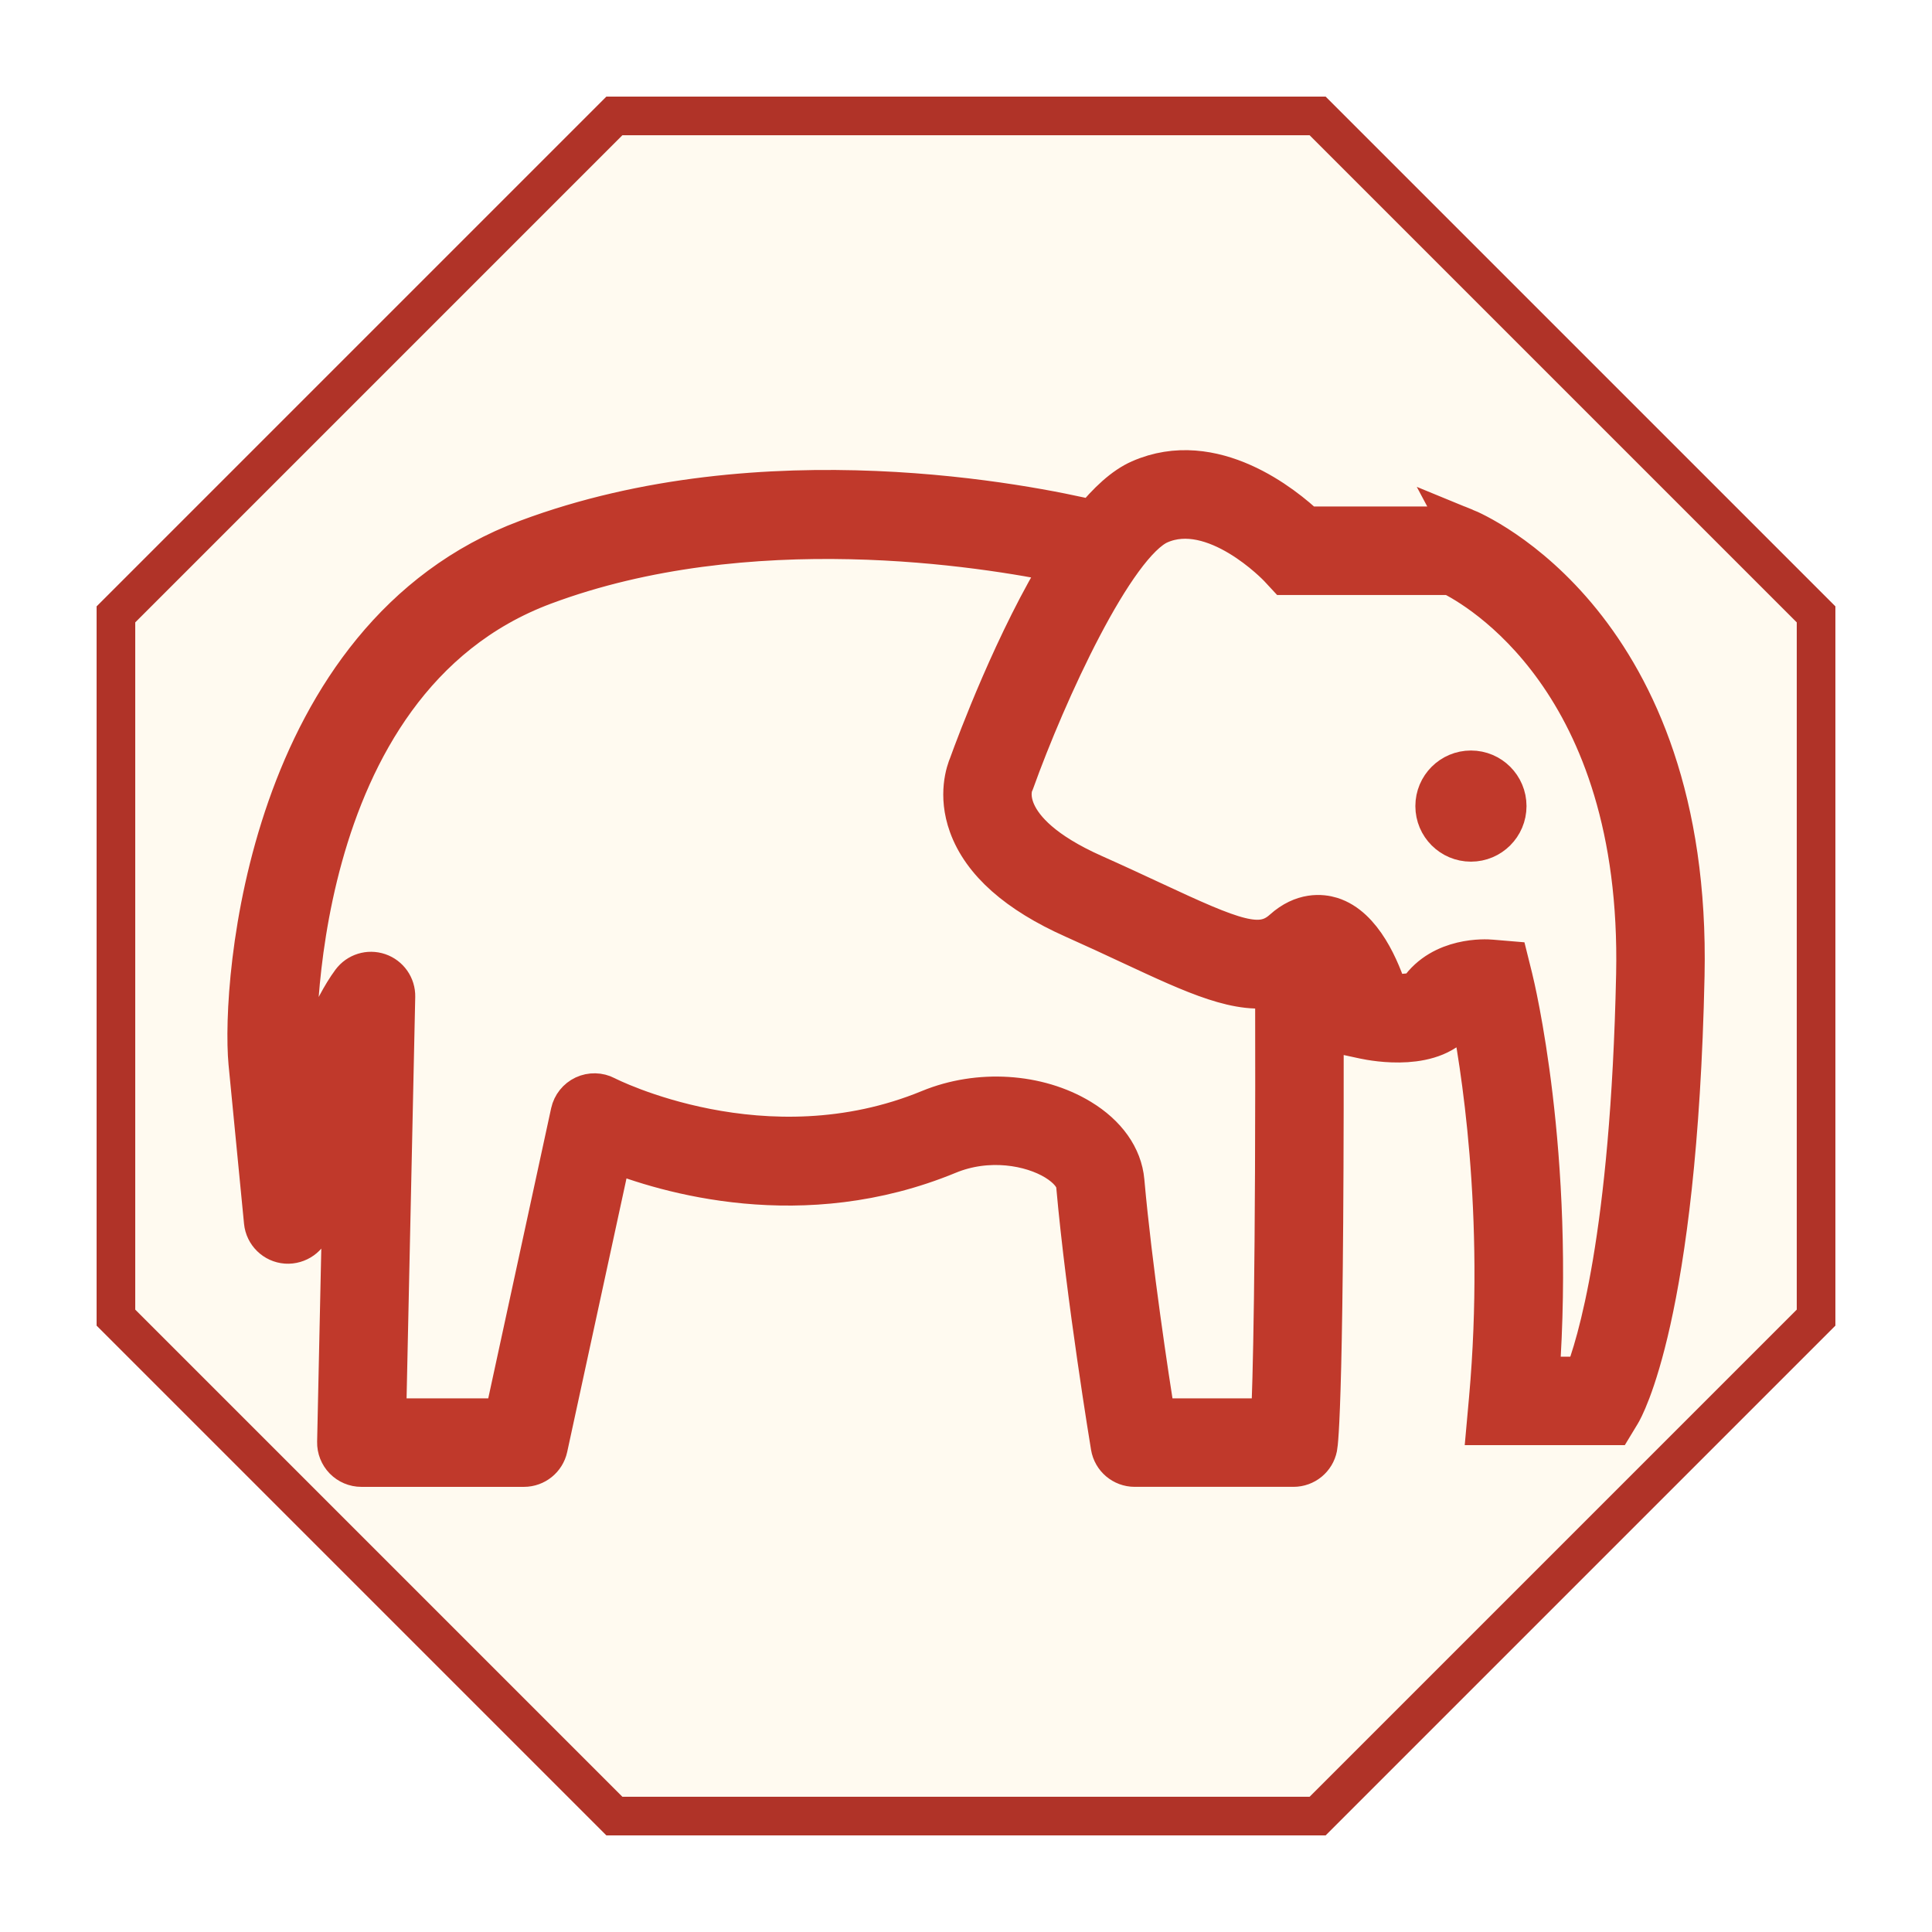
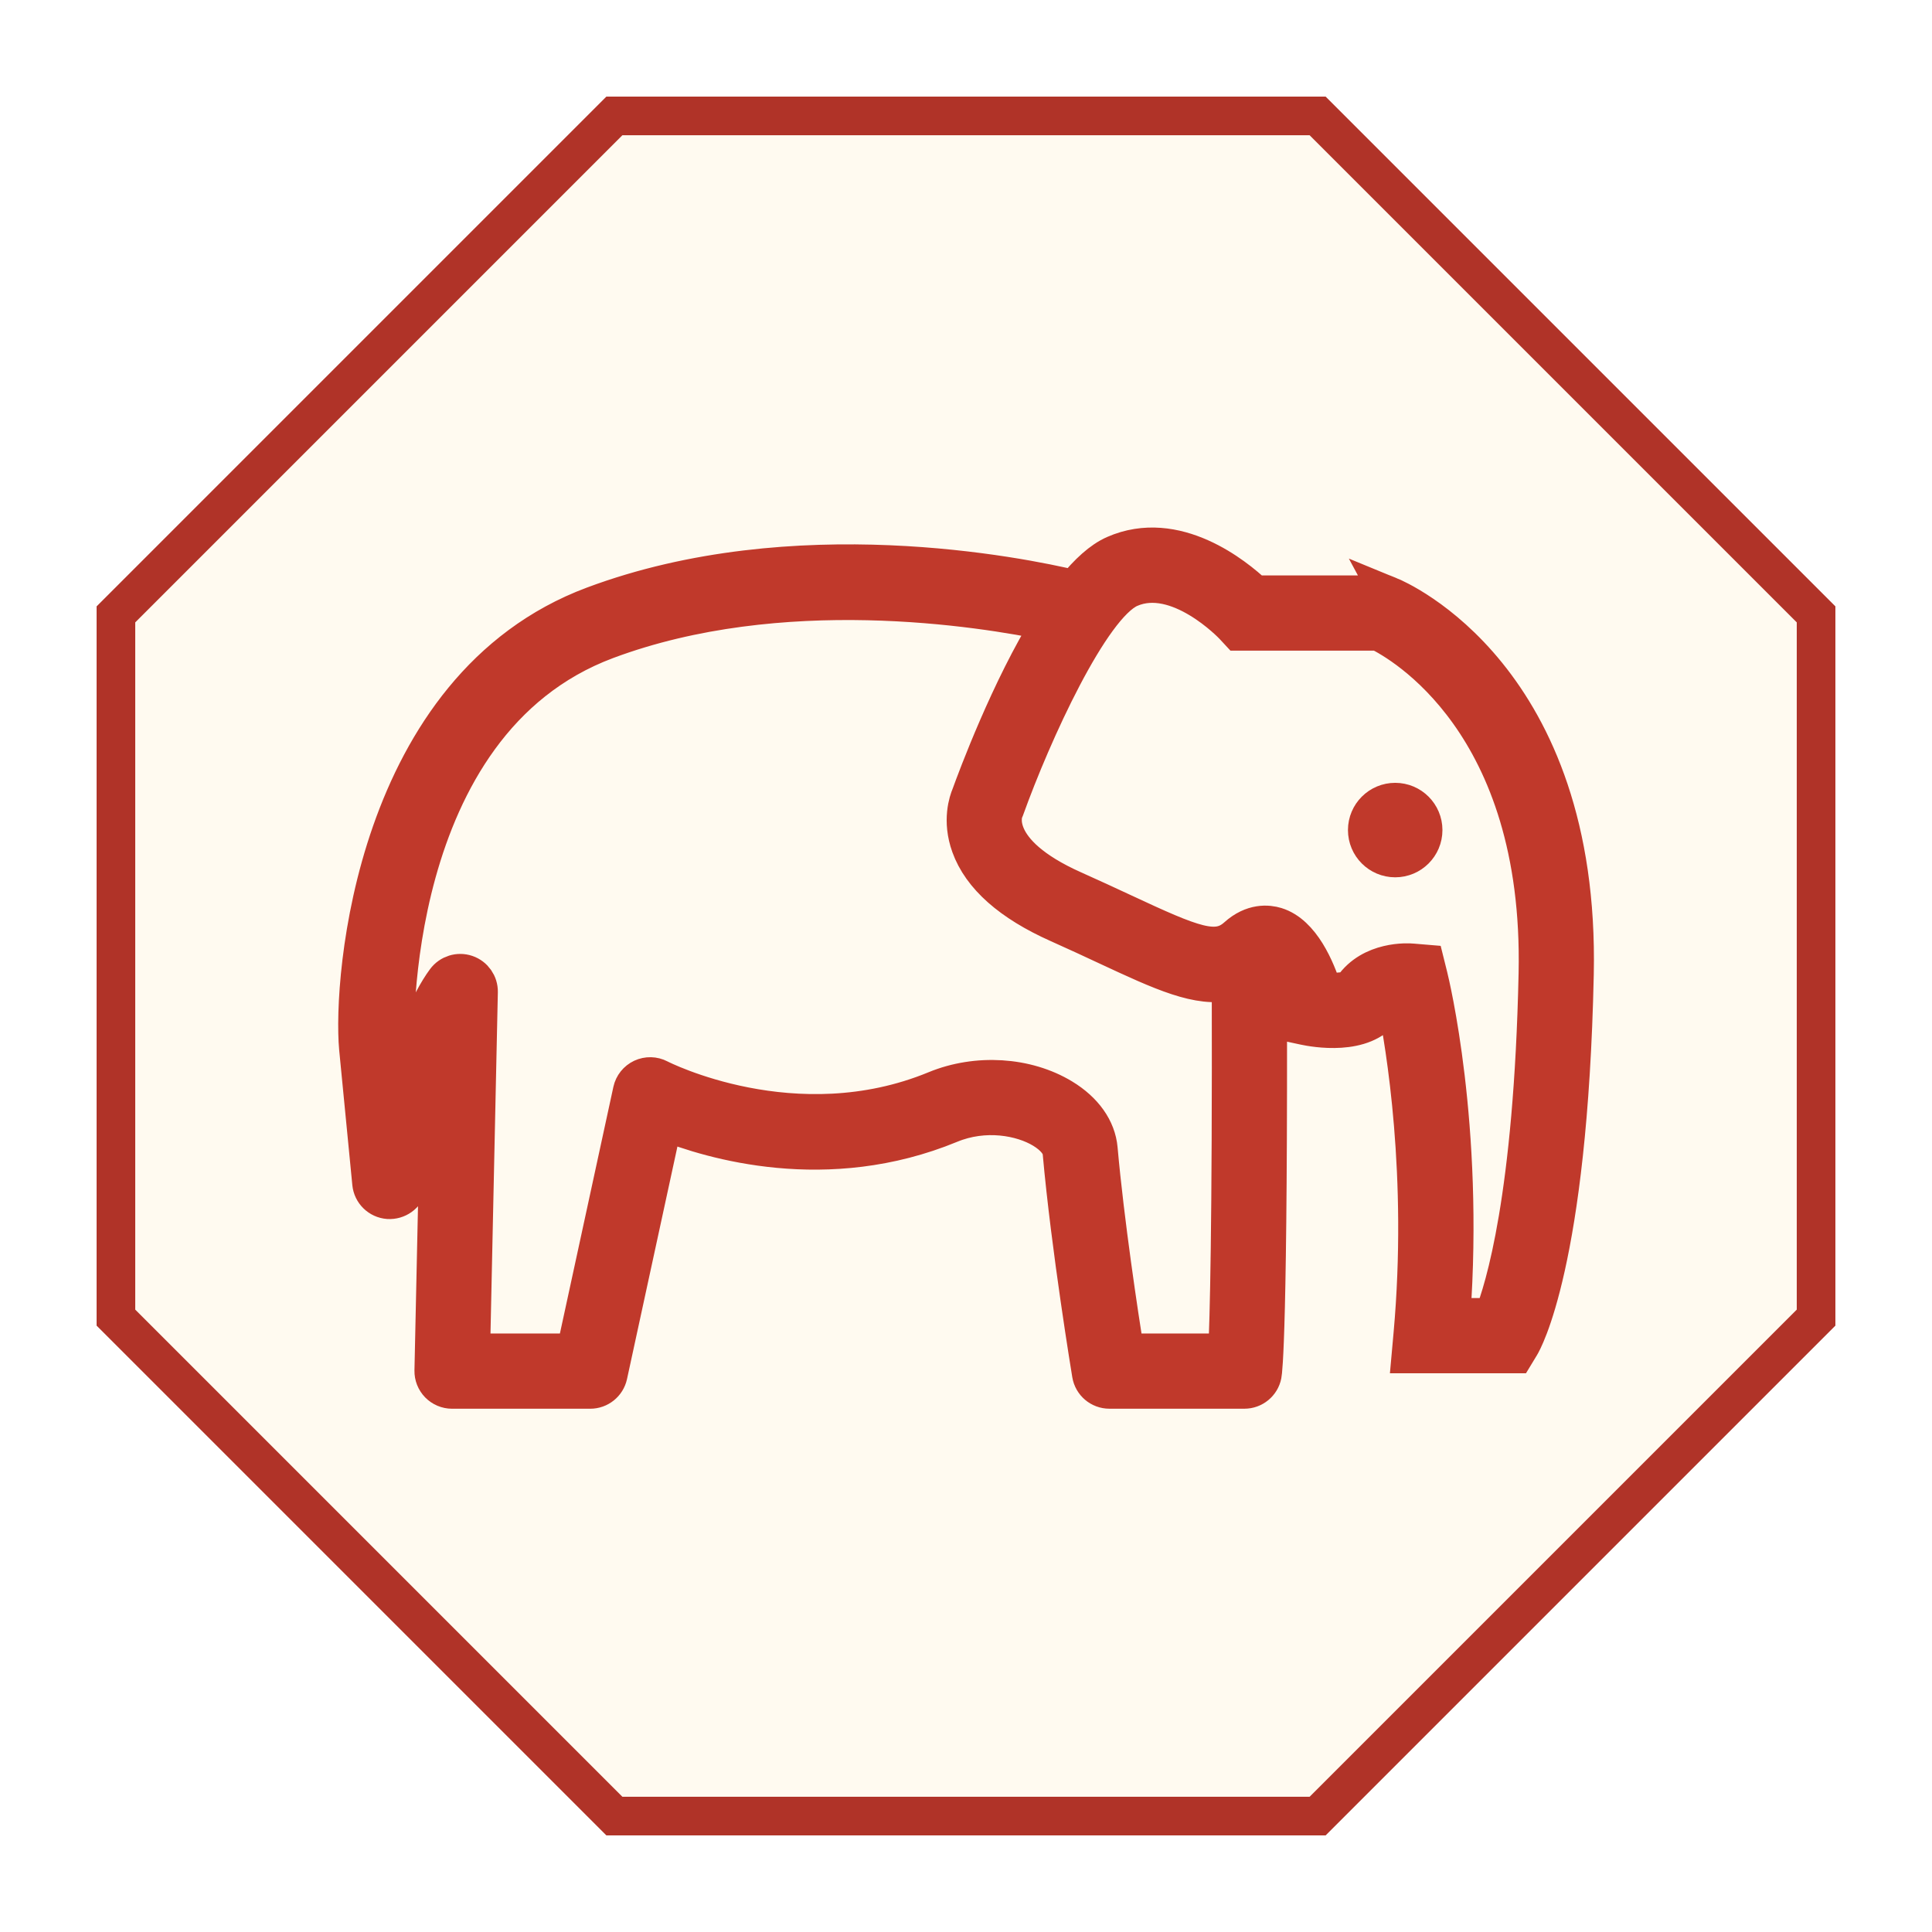
- <svg xmlns="http://www.w3.org/2000/svg" viewBox="0 0 100 100" width="256" height="256">
+ <svg xmlns="http://www.w3.org/2000/svg" viewBox="0 0 100 100" width="512" height="512">
  <polygon points="31.8,6 68.2,6 94,31.8 94,68.2 68.2,94 31.8,94 6,68.2 6,31.8" fill="#fffaf0" stroke="#b03328" stroke-width="2" />
-   <g transform="translate(50 50) scale(1.983471) translate(-225.500 -425.250)" fill="#c0392b">
+   <g transform="translate(50 50) scale(1.68595) translate(-225.500 -425.250)" fill="#c0392b">
    <g style="fill:#c0392b;stroke:#c0392b;stroke-width:1.951;stroke-miterlimit:4;stroke-dasharray:none;stroke-opacity:1;fill-opacity:1" id="g1312-3-4-3-7" transform="matrix(0.5844289,0,0,0.5844289,206.8007,406.6135)">
      <g id="Elephant_1_-8-2-8-3" style="stroke:#c0392b;stroke-width:1.951;stroke-miterlimit:4;stroke-dasharray:none;stroke-opacity:1;fill:#c0392b;fill-opacity:1">
        <circle id="circle1297-0-9-3-2" r="1.506" cy="24.748" cx="54.542" style="stroke:#c0392b;stroke-width:1.951;stroke-miterlimit:4;stroke-dasharray:none;stroke-opacity:1;fill:#c0392b;fill-opacity:1" />
        <path id="path1299-5-6-3-6" d="m 54.257,12.421 -0.182,-0.074 h -6.915 c -0.999,-0.942 -4.145,-3.517 -7.365,-2.099 -0.702,0.309 -1.411,0.969 -2.1,1.82 -2.854,-0.68 -14.707,-3.093 -25.274,0.856 -11.552,4.316 -12.713,19.706 -12.382,23.285 0.06,0.65 0.691,7.097 0.691,7.097 0.047,0.483 0.436,0.863 0.92,0.899 0.478,0.031 0.926,-0.281 1.045,-0.752 0.282,-1.119 0.901,-3.334 1.629,-5.416 L 3.998,53.148 c -0.006,0.269 0.098,0.528 0.285,0.721 0.188,0.192 0.446,0.301 0.715,0.301 H 12.257 c 0.471,0 0.878,-0.328 0.978,-0.788 l 2.886,-13.312 c 2.497,1.001 8.575,2.82 15.044,0.15 1.813,-0.75 3.75,-0.4 4.865,0.276 0.578,0.352 0.931,0.78 0.966,1.178 0.445,5.007 1.535,11.593 1.546,11.659 0.08,0.483 0.497,0.836 0.986,0.836 h 7.093 c 0.476,0 0.888,-0.337 0.98,-0.805 0.035,-0.173 0.331,-2.247 0.278,-21.534 0.349,0.365 0.857,1.379 1.138,2.497 l 0.151,0.605 0.607,0.131 c 0.512,0.11 3.122,0.586 4.156,-0.917 0.14,-0.203 0.386,-0.322 0.635,-0.391 0.464,2.303 1.609,9.129 0.864,17.463 l -0.098,1.089 h 5.531 l 0.292,-0.482 c 0.104,-0.169 2.521,-4.322 2.843,-19.51 0.332,-15.603 -9.331,-19.728 -9.742,-19.896 z m -8.563,39.749 h -5.315 c -0.305,-1.922 -1.046,-6.787 -1.392,-10.673 -0.094,-1.053 -0.776,-2.016 -1.921,-2.71 -1.886,-1.144 -4.501,-1.307 -6.665,-0.416 -7.39,3.05 -14.463,-0.565 -14.533,-0.603 -0.274,-0.144 -0.604,-0.151 -0.888,-0.019 -0.282,0.133 -0.487,0.389 -0.554,0.693 L 11.45,52.17 H 6.02 L 6.428,33.251 c 0.009,-0.436 -0.265,-0.827 -0.677,-0.968 -0.412,-0.14 -0.867,9e-4 -1.127,0.352 -0.855,1.154 -1.712,3.315 -2.402,5.365 -0.095,-0.981 -0.172,-1.771 -0.19,-1.976 -0.016,-0.166 -0.59,-16.863 11.089,-21.228 9.141,-3.413 19.645,-1.724 23.325,-0.953 -2.171,3.478 -3.927,8.214 -4.242,9.086 -0.124,0.289 -0.486,1.319 -0.007,2.648 0.581,1.614 2.142,2.997 4.639,4.11 0.954,0.426 1.808,0.823 2.575,1.182 2.889,1.346 4.816,2.242 6.471,1.854 0.029,13.068 -0.108,17.816 -0.188,19.446 z m 13.969,-1.862 h -2.151 C 58.235,40.269 56.407,32.764 56.326,32.439 l -0.173,-0.695 -0.715,-0.06 c -0.218,-0.022 -2.149,-0.134 -3.155,1.329 -0.113,0.164 -0.777,0.251 -1.51,0.182 -0.357,-1.134 -1.14,-3.003 -2.494,-3.419 -0.405,-0.124 -1.216,-0.219 -2.07,0.55 -1.056,0.947 -2.273,0.447 -5.954,-1.27 -0.776,-0.361 -1.64,-0.764 -2.605,-1.194 -4.474,-1.995 -3.649,-4.051 -3.621,-4.115 l 0.045,-0.106 c 1.434,-3.99 4.474,-10.659 6.526,-11.562 2.519,-1.107 5.389,1.92 5.417,1.949 l 0.296,0.319 h 7.349 c 1.192,0.584 8.618,4.76 8.338,17.927 -0.249,11.739 -1.768,16.606 -2.337,18.034 z" style="stroke:#c0392b;stroke-width:1.951;stroke-miterlimit:4;stroke-dasharray:none;stroke-opacity:1;fill:#c0392b;fill-opacity:1" />
      </g>
    </g>
  </g>
</svg>
